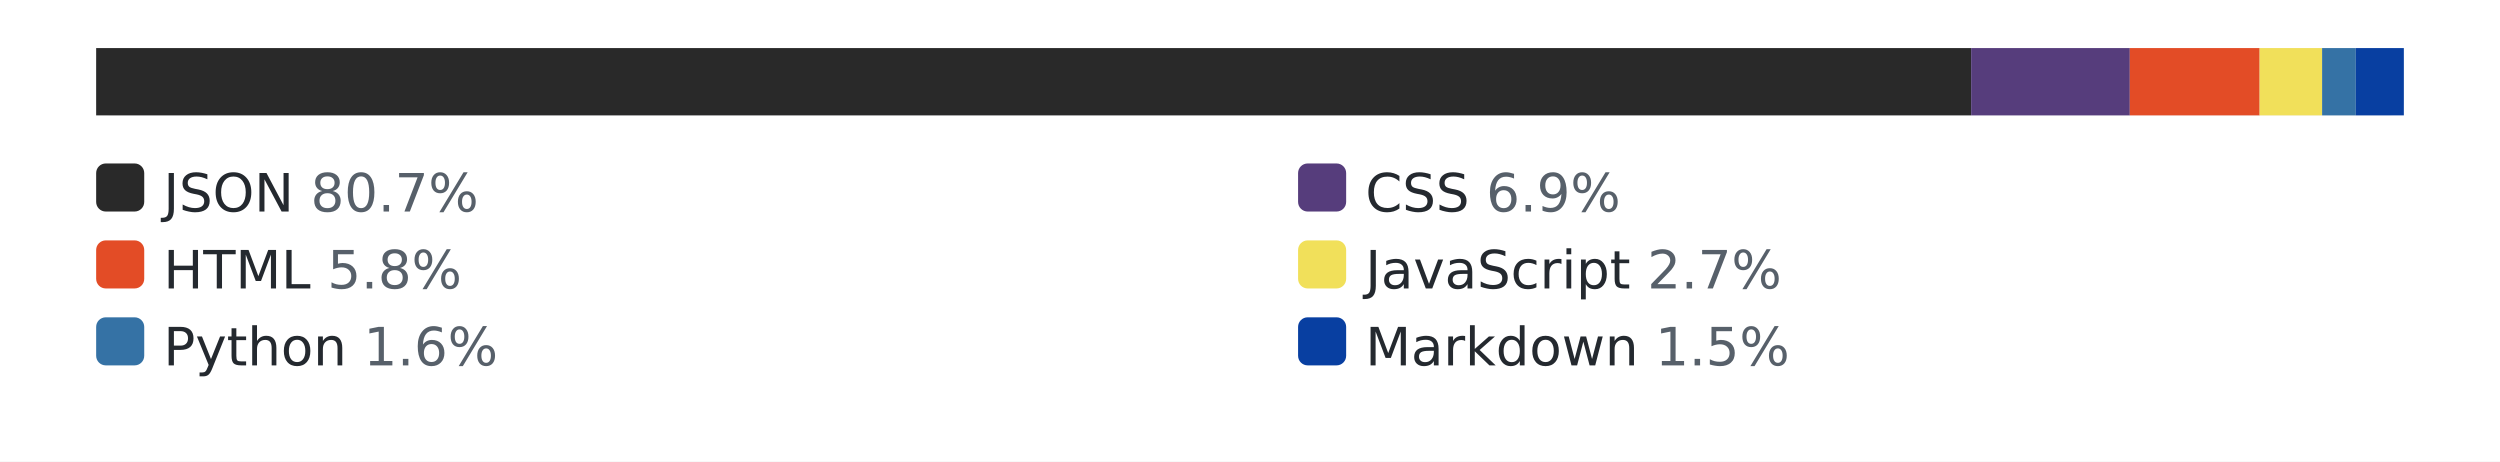
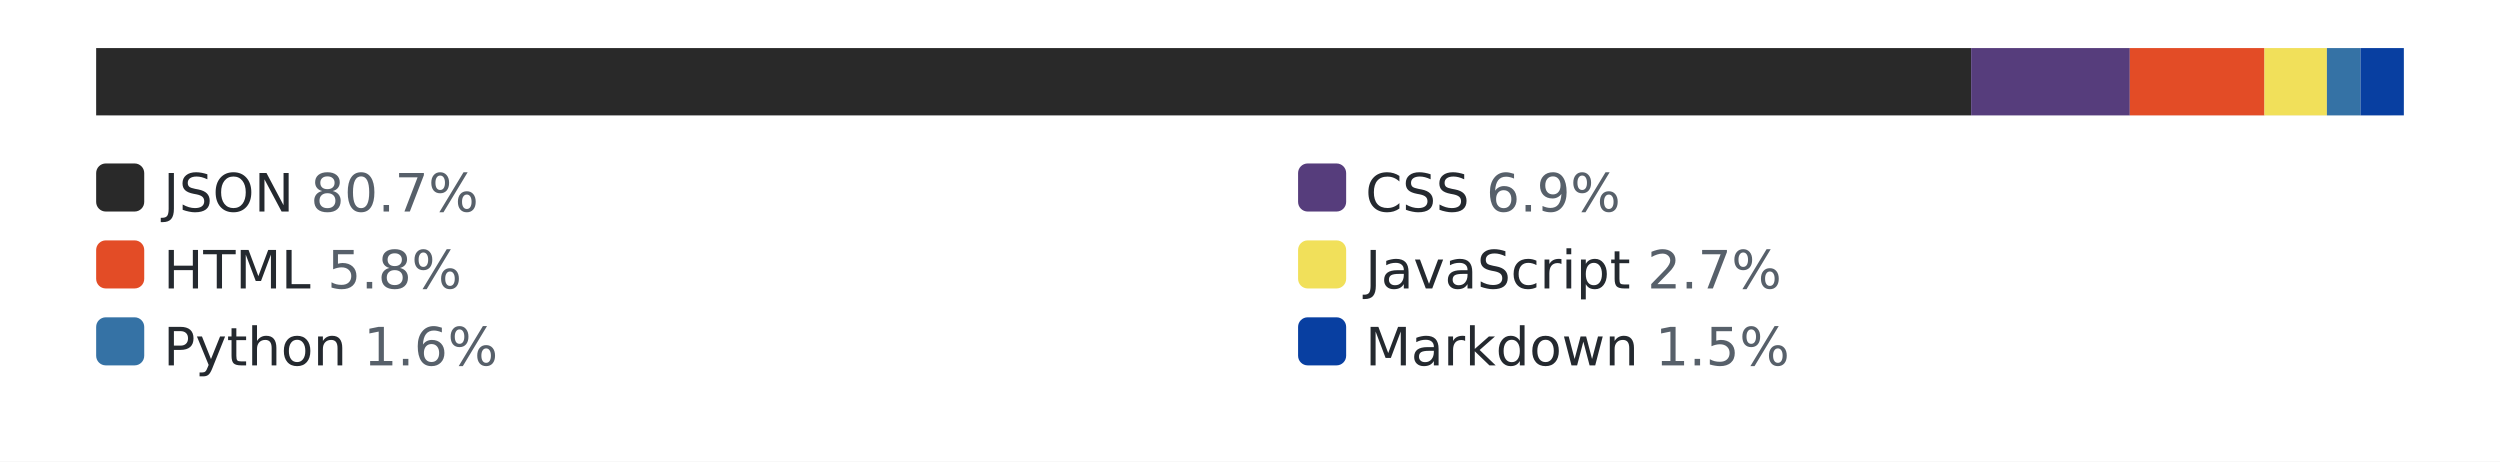
<svg xmlns="http://www.w3.org/2000/svg" width="520" height="96" role="img" aria-label="languages by lines of code">
  <style>.bg{fill:#ffffff}.track{fill:#eaecef}.lbl{fill:#24292f}.pct{fill:#57606a}@media (prefers-color-scheme: dark){.bg{fill:#0d1117}.track{fill:#30363d}.lbl{fill:#e6edf3}.pct{fill:#8b949e}}</style>
  <rect class="bg" width="520" height="96" />
  <rect class="track" x="20" y="10" width="480" height="14" rx="3" />
  <rect x="20" y="10" width="390" height="14" fill="#292929" />
  <rect x="410" y="10" width="33" height="14" fill="#563d7c" />
-   <rect x="443" y="10" width="27" height="14" fill="#e34c26" />
-   <rect x="470" y="10" width="13" height="14" fill="#f1e05a" />
-   <rect x="483" y="10" width="7" height="14" fill="#3572A5" />
-   <rect x="490" y="10" width="10" height="14" fill="#083fa1" />
+   <rect x="443" y="10" width="28" height="14" fill="#e34c26" />
+   <rect x="471" y="10" width="13" height="14" fill="#f1e05a" />
+   <rect x="484" y="10" width="7" height="14" fill="#3572A5" />
+   <rect x="491" y="10" width="9" height="14" fill="#083fa1" />
  <rect x="20" y="34" width="10" height="10" rx="2" fill="#292929" />
  <text x="34" y="44" font-family="Verdana,Geneva,DejaVu Sans,sans-serif" font-size="11" class="lbl">JSON <tspan class="pct">80.7%</tspan>
  </text>
  <rect x="270" y="34" width="10" height="10" rx="2" fill="#563d7c" />
  <text x="284" y="44" font-family="Verdana,Geneva,DejaVu Sans,sans-serif" font-size="11" class="lbl">CSS <tspan class="pct">6.9%</tspan>
  </text>
  <rect x="20" y="50" width="10" height="10" rx="2" fill="#e34c26" />
  <text x="34" y="60" font-family="Verdana,Geneva,DejaVu Sans,sans-serif" font-size="11" class="lbl">HTML <tspan class="pct">5.8%</tspan>
  </text>
  <rect x="270" y="50" width="10" height="10" rx="2" fill="#f1e05a" />
  <text x="284" y="60" font-family="Verdana,Geneva,DejaVu Sans,sans-serif" font-size="11" class="lbl">JavaScript <tspan class="pct">2.7%</tspan>
  </text>
  <rect x="20" y="66" width="10" height="10" rx="2" fill="#3572A5" />
  <text x="34" y="76" font-family="Verdana,Geneva,DejaVu Sans,sans-serif" font-size="11" class="lbl">Python <tspan class="pct">1.6%</tspan>
  </text>
  <rect x="270" y="66" width="10" height="10" rx="2" fill="#083fa1" />
  <text x="284" y="76" font-family="Verdana,Geneva,DejaVu Sans,sans-serif" font-size="11" class="lbl">Markdown <tspan class="pct">1.5%</tspan>
  </text>
</svg>
